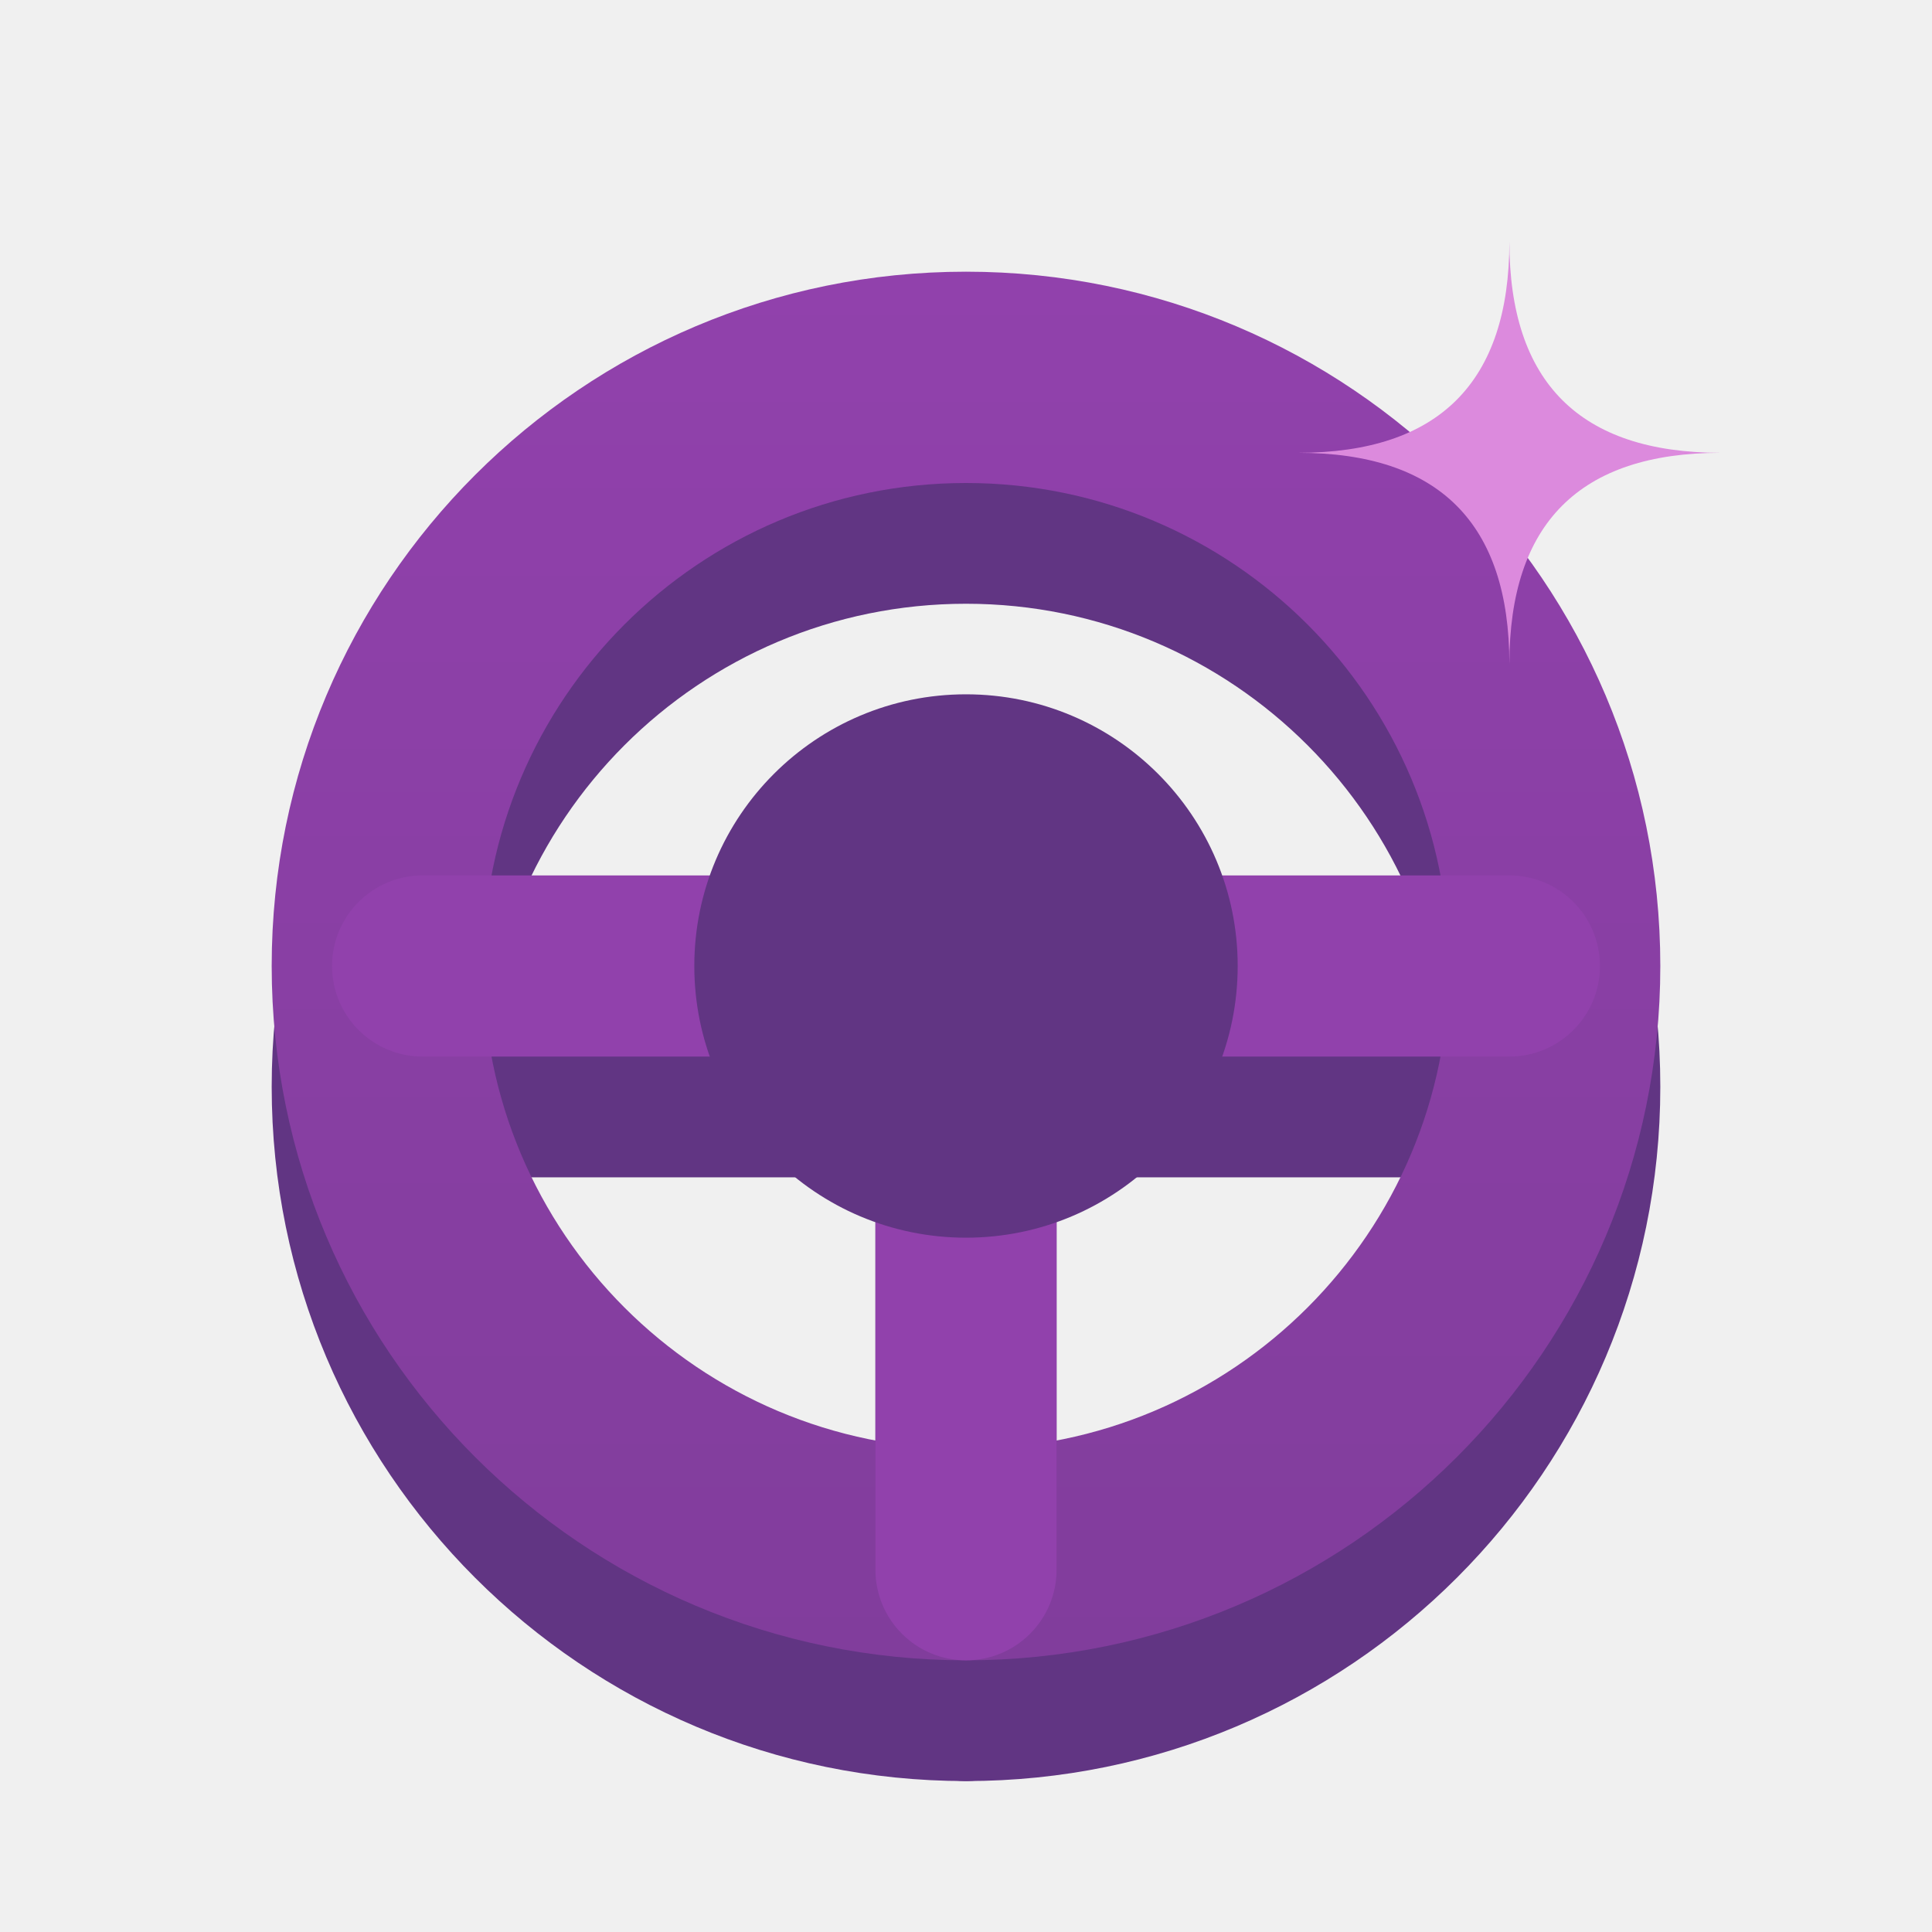
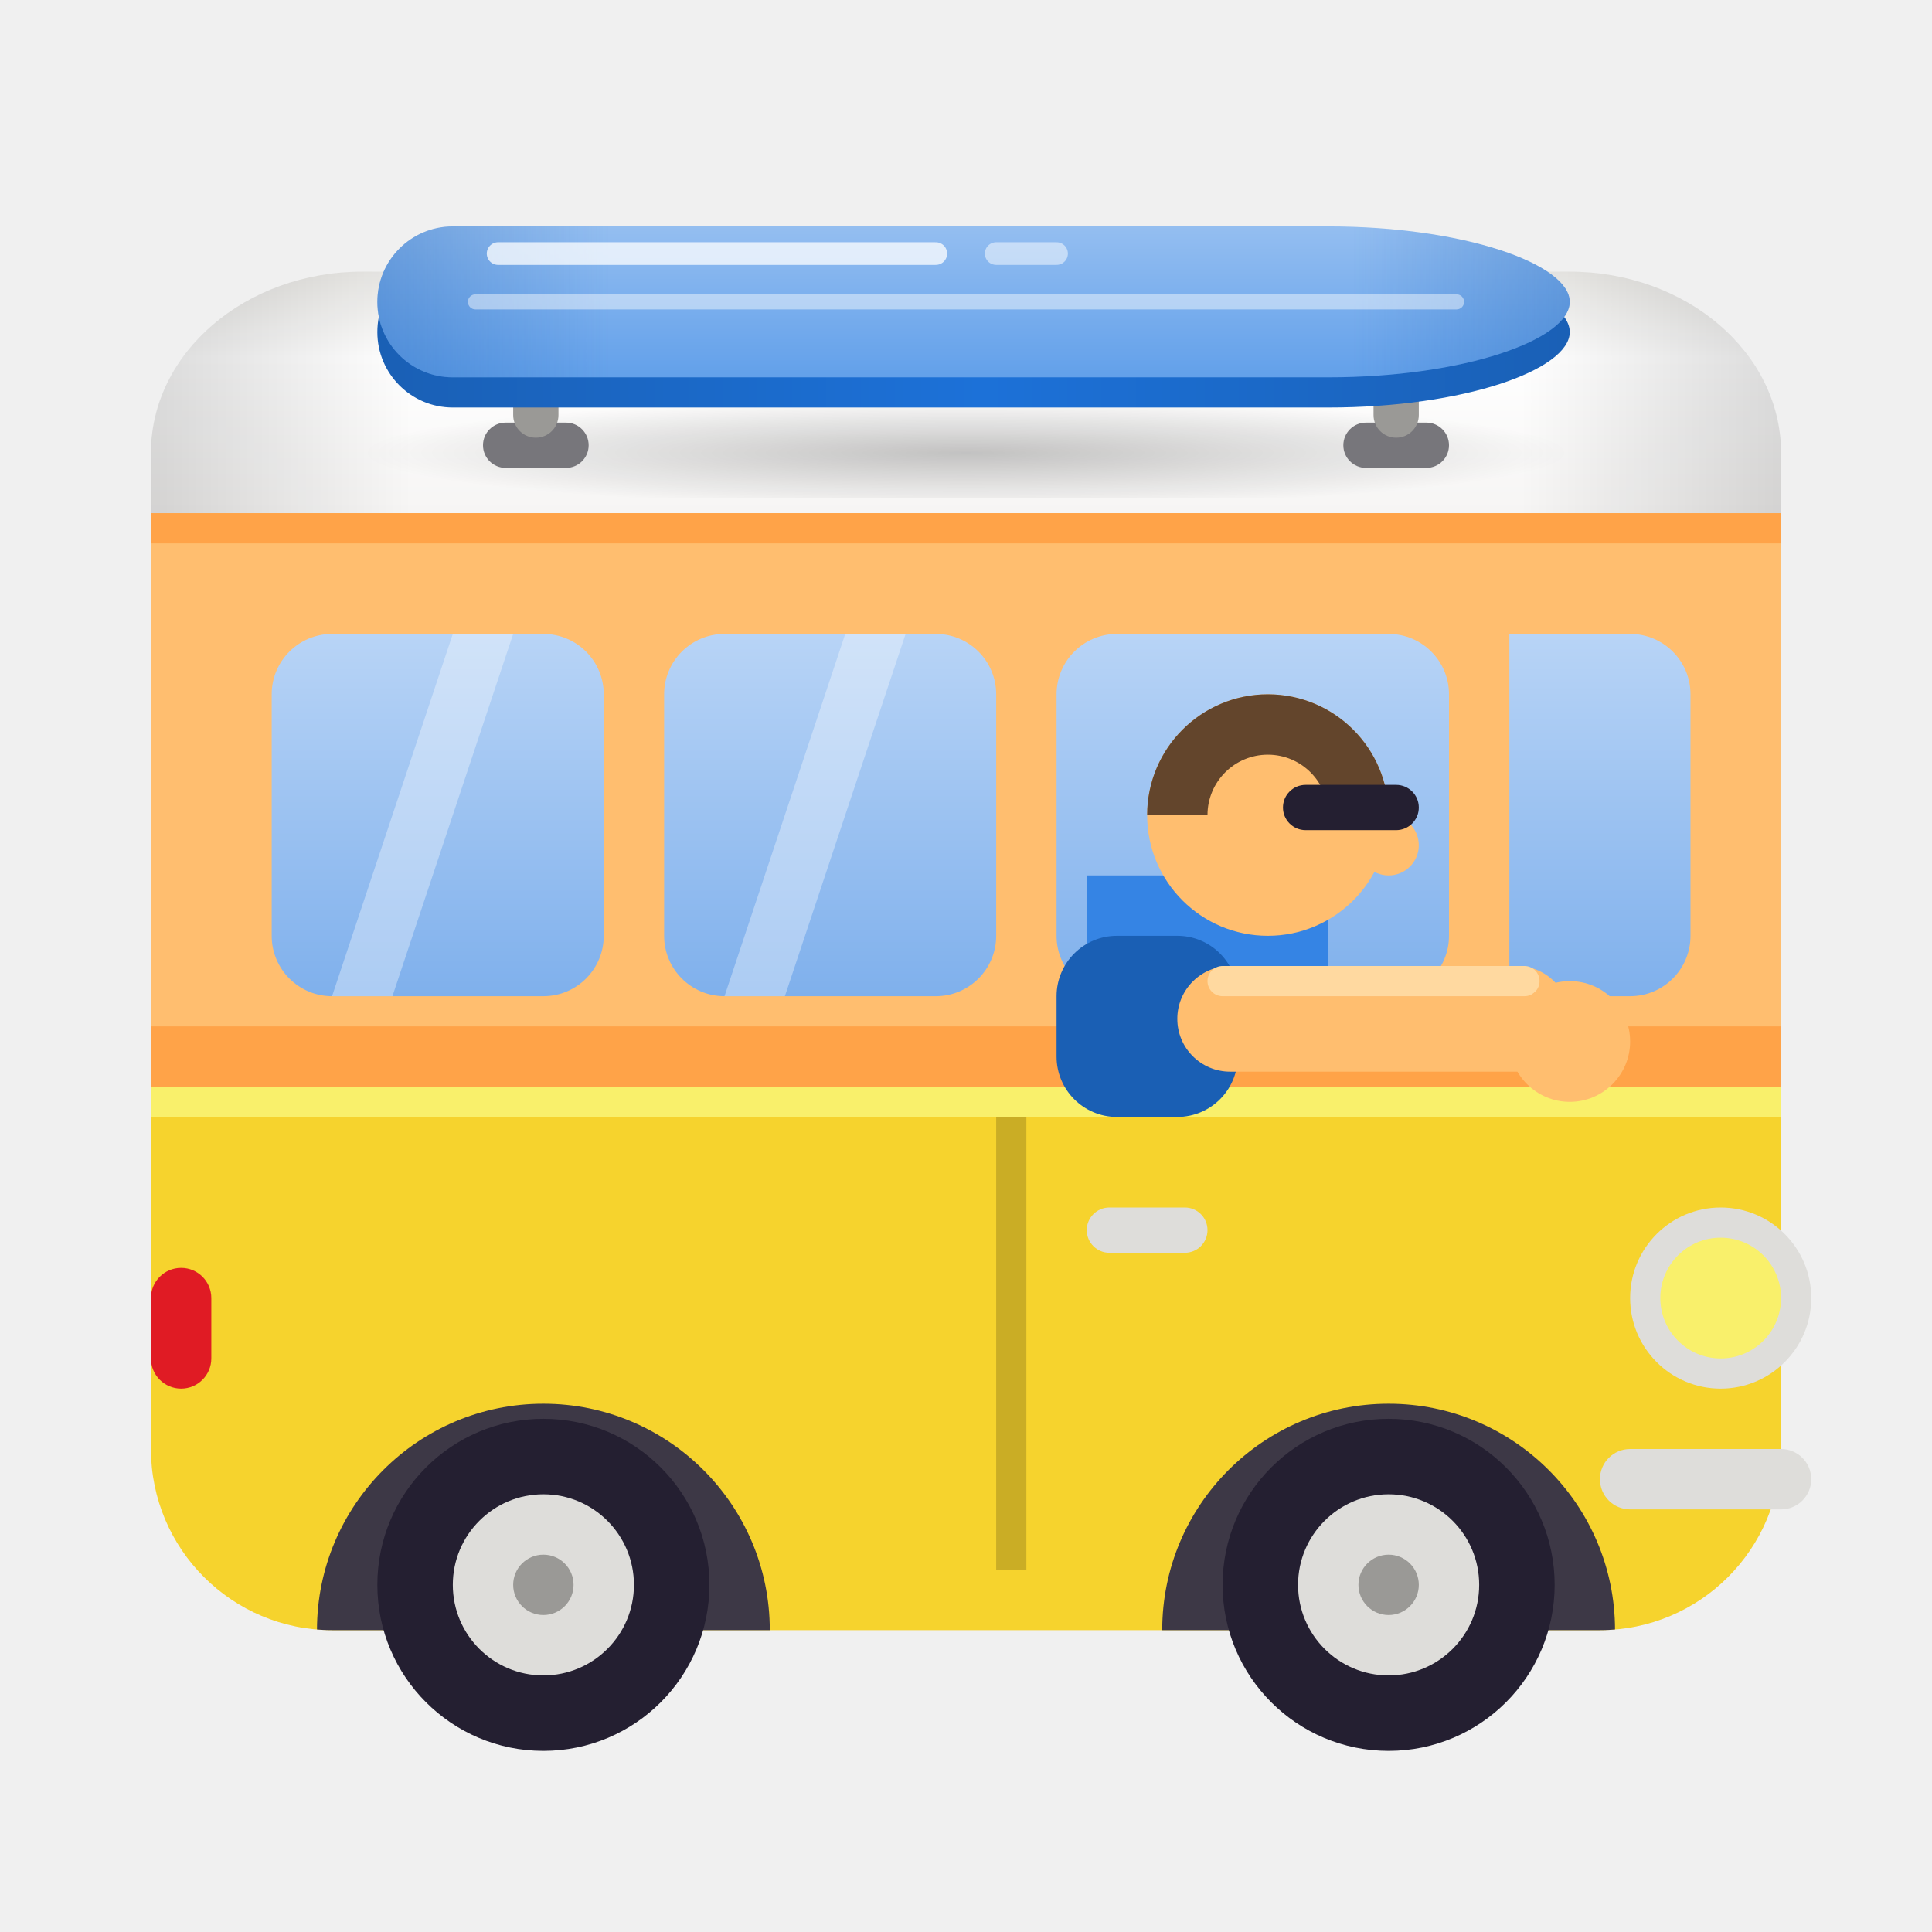
- <svg xmlns="http://www.w3.org/2000/svg" width="128" height="128" viewBox="0 0 128 128" version="1.1">
-   <defs>
-     <linearGradient id="rim" x1="0" y1="18" x2="0" y2="110" gradientUnits="userSpaceOnUse">
-       <stop offset="0" stop-color="#9141ac" />
-       <stop offset="1" stop-color="#813d9c" />
+ <svg xmlns="http://www.w3.org/2000/svg" width="128" height="128" viewBox="0 0 128 128" version="1.1" id="svg6">
+   <defs id="defs4">
+     <clipPath id="body-clip">
+       <path d="M10 34 H118 V96 A12 12 0 0 1 106 108 H22 A12 12 0 0 1 10 96 Z" id="path1" />
+     </clipPath>
+     <linearGradient id="glass" x1="0" y1="42" x2="0" y2="66" gradientUnits="userSpaceOnUse">
+       <stop offset="0" stop-color="#b8d4f6" id="stop1" />
+       <stop offset="1" stop-color="#7fb0ec" id="stop2" />
+     </linearGradient>
+     <linearGradient id="roof-top" x1="0" y1="18" x2="0" y2="34" gradientUnits="userSpaceOnUse">
+       <stop offset="0" stop-color="#deddda" id="stop3" />
+       <stop offset="1" stop-color="#ffffff" id="stop4" />
+     </linearGradient>
+     <clipPath id="door-clip">
+       <rect x="70" y="42" width="26" height="24" rx="4" id="rect4" />
+     </clipPath>
+     <linearGradient id="roof-lit" x1="0" y1="18" x2="0" y2="34" gradientUnits="userSpaceOnUse">
+       <stop offset="0" stop-color="#e8e7e4" />
+       <stop offset="0.35" stop-color="#ffffff" />
+       <stop offset="1" stop-color="#f6f5f4" />
+     </linearGradient>
+     <linearGradient id="roof-ends" x1="10" y1="0" x2="118" y2="0" gradientUnits="userSpaceOnUse">
+       <stop offset="0" stop-color="#000000" stop-opacity="0.14" />
+       <stop offset="0.16" stop-color="#000000" stop-opacity="0" />
+       <stop offset="0.84" stop-color="#000000" stop-opacity="0" />
+       <stop offset="1" stop-color="#000000" stop-opacity="0.14" />
+     </linearGradient>
+     <radialGradient id="board-shadow" cx="64" cy="30" r="40" gradientTransform="matrix(1 0 0 0.09 0 27.3)" gradientUnits="userSpaceOnUse">
+       <stop offset="0" stop-color="#000000" stop-opacity="0.22" />
+       <stop offset="1" stop-color="#000000" stop-opacity="0" />
+     </radialGradient>
+     <linearGradient id="deck" x1="0" y1="14" x2="0" y2="25" gradientUnits="userSpaceOnUse">
+       <stop offset="0" stop-color="#99c1f1" />
+       <stop offset="1" stop-color="#62a0ea" />
+     </linearGradient>
+     <linearGradient id="deck-ends" x1="24" y1="0" x2="106" y2="0" gradientUnits="userSpaceOnUse">
+       <stop offset="0" stop-color="#1a5fb4" stop-opacity="0.35" />
+       <stop offset="0.2" stop-color="#1a5fb4" stop-opacity="0" />
+       <stop offset="0.8" stop-color="#1a5fb4" stop-opacity="0" />
+       <stop offset="1" stop-color="#1a5fb4" stop-opacity="0.35" />
+     </linearGradient>
+     <linearGradient id="rail" x1="24" y1="0" x2="106" y2="0" gradientUnits="userSpaceOnUse">
+       <stop offset="0" stop-color="#1a5fb4" />
+       <stop offset="0.5" stop-color="#1c71d8" />
+       <stop offset="1" stop-color="#1a5fb4" />
    </linearGradient>
  </defs>
-   <g id="profile" transform="translate(0,8)" fill="#613583">
-     <path fill-rule="evenodd" d="M64 18 A46 46 0 1 0 64 110 A46 46 0 1 0 64 18 Z              M64 32 A32 32 0 1 1 64 96 A32 32 0 1 1 64 32 Z" />
-     <rect x="22" y="58" width="84" height="12" rx="6" />
-     <rect x="58" y="64" width="12" height="46" rx="6" />
-   </g>
-   <path id="rim-face" fill="url(#rim)" fill-rule="evenodd" d="M64 18 A46 46 0 1 0 64 110 A46 46 0 1 0 64 18 Z            M64 32 A32 32 0 1 1 64 96 A32 32 0 1 1 64 32 Z" />
-   <rect id="spoke-h" x="22" y="58" width="84" height="12" rx="6" fill="#9141ac" />
-   <rect id="spoke-v" x="58" y="64" width="12" height="46" rx="6" fill="#9141ac" />
-   <circle id="hub" cx="64" cy="64" r="18" fill="#613583" />
-   <path id="spark" d="M100 16 Q100 30 114 30 Q100 30 100 44 Q100 30 86 30 Q100 30 100 16 Z" fill="#dc8add" />
+   <path id="roof" d="M10 34 V30 A14 12 0 0 1 24 18 H104 A14 12 0 0 1 118 30 V34 Z" fill="url(#roof-lit)" />
+   <path id="roof-shade" d="M10 34 V30 A14 12 0 0 1 24 18 H104 A14 12 0 0 1 118 30 V34 Z" fill="url(#roof-ends)" />
+   <rect id="board-shadow" x="20" y="25" width="88" height="8" fill="url(#board-shadow)" />
+   <rect id="rack-rear-foot" x="32" y="28" width="7" height="3" rx="1.5" fill="#77767b" />
+   <rect id="rack-front-foot" x="89" y="28" width="7" height="3" rx="1.5" fill="#77767b" />
+   <rect id="rack-rear" x="34" y="16" width="3" height="13" rx="1.5" fill="#9a9996" />
+   <rect id="rack-front" x="91" y="16" width="3" height="13" rx="1.5" fill="#9a9996" />
+   <path id="board-rail" d="M30 17 H88 C97 17 104 19.5 104 22 C104 24.5 97 27 88 27 H30 A5 5 0 0 1 30 17 Z" fill="url(#rail)" />
+   <path id="board" d="M30 15 H88 C97 15 104 17.5 104 20 C104 22.5 97 25 88 25 H30 A5 5 0 0 1 30 15 Z" fill="url(#deck)" />
+   <path id="board-ends" d="M30 15 H88 C97 15 104 17.5 104 20 C104 22.5 97 25 88 25 H30 A5 5 0 0 1 30 15 Z" fill="url(#deck-ends)" />
+   <rect id="stringer" x="31" y="19.5" width="66" height="1" rx="0.5" fill="#ffffff" opacity="0.45" />
+   <path id="board-glint" d="M33 16.8 H62" stroke="#ffffff" stroke-width="1.5" stroke-linecap="round" opacity="0.75" />
+   <path id="board-glint-2" d="M66 16.8 H70" stroke="#ffffff" stroke-width="1.5" stroke-linecap="round" opacity="0.5" />
+   <path id="body" d="M10 34 H118 V96 A12 12 0 0 1 106 108 H22 A12 12 0 0 1 10 96 Z" fill="#f6d32d" />
+   <rect id="belt-light" x="10" y="72" width="108" height="2" clip-path="url(#body-clip)" fill="#f9f06b" />
+   <rect id="upper" x="10" y="34" width="108" height="38" clip-path="url(#body-clip)" fill="#ffbe6f" />
+   <rect id="shoulder" x="10" y="34" width="108" height="2" clip-path="url(#body-clip)" fill="#ffa348" />
+   <rect id="belt" x="10" y="68" width="108" height="4" clip-path="url(#body-clip)" fill="#ffa348" />
+   <rect id="window-1" x="18" y="42" width="22" height="24" rx="4" fill="url(#glass)" />
+   <rect id="window-2" x="44" y="42" width="22" height="24" rx="4" fill="url(#glass)" />
+   <path d="M22 66 L30 42 H34 L26 66 Z M48 66 L56 42 H60 L52 66 Z" fill="#ffffff" opacity="0.35" id="path5" />
+   <rect id="window-door" x="70" y="42" width="26" height="24" rx="4" fill="url(#glass)" />
+   <path id="windscreen" d="M100 42 H108 A4 4 0 0 1 112 46 V62 A4 4 0 0 1 108 66 H100 Z" fill="url(#glass)" />
+   <rect id="shirt" x="72" y="58" width="16" height="8" fill="#3584e4" clip-path="url(#door-clip)" />
+   <circle id="head" cx="84" cy="54" r="8" fill="#ffbe6f" />
+   <circle id="nose" cx="92" cy="56" r="2" fill="#ffbe6f" />
+   <path id="hair" d="M76 54 A8 8 0 0 1 92 54 H88 A4 4 0 0 0 80 54 Z" fill="#63452c" />
+   <rect id="sunglasses" x="85" y="52" width="9" height="3" rx="1.5" fill="#241f31" />
+   <rect id="sleeve" x="70" y="62" width="12" height="12" rx="4" fill="#1a5fb4" />
+   <rect id="forearm" x="78" y="64" width="26" height="7" rx="3.5" fill="#ffbe6f" />
+   <rect x="80" y="64" width="22" height="2" rx="1" fill="#ffd9a0" id="rect5" />
+   <circle id="hand" cx="104" cy="69" r="4" fill="#ffbe6f" />
+   <rect id="door-seam" x="66" y="74" width="2" height="30" fill="#000000" opacity="0.18" />
+   <rect id="door-handle" x="72" y="80" width="8" height="3" rx="1.5" fill="#deddda" />
+   <rect id="tail-light" x="10" y="84" width="4" height="8" rx="2" fill="#e01b24" />
+   <circle id="headlight-rim" cx="114" cy="86" r="6" fill="#deddda" />
+   <circle id="headlight" cx="114" cy="86" r="4" fill="#f9f06b" />
+   <rect id="bumper" x="106" y="96" width="14" height="4" rx="2" fill="#deddda" />
+   <circle id="arch-rear" cx="36" cy="108" r="15" fill="#3d3846" clip-path="url(#body-clip)" />
+   <circle id="arch-front" cx="92" cy="108" r="15" fill="#3d3846" clip-path="url(#body-clip)" />
+   <circle id="tyre-rear" cx="36" cy="105" r="11" fill="#241f31" />
+   <circle id="tyre-front" cx="92" cy="105" r="11" fill="#241f31" />
+   <circle id="hub-rear" cx="36" cy="105" r="6" fill="#deddda" />
+   <circle id="hub-front" cx="92" cy="105" r="6" fill="#deddda" />
+   <circle cx="36" cy="105" r="2" fill="#9a9996" id="circle5" />
+   <circle cx="92" cy="105" r="2" fill="#9a9996" id="circle6" />
</svg>
